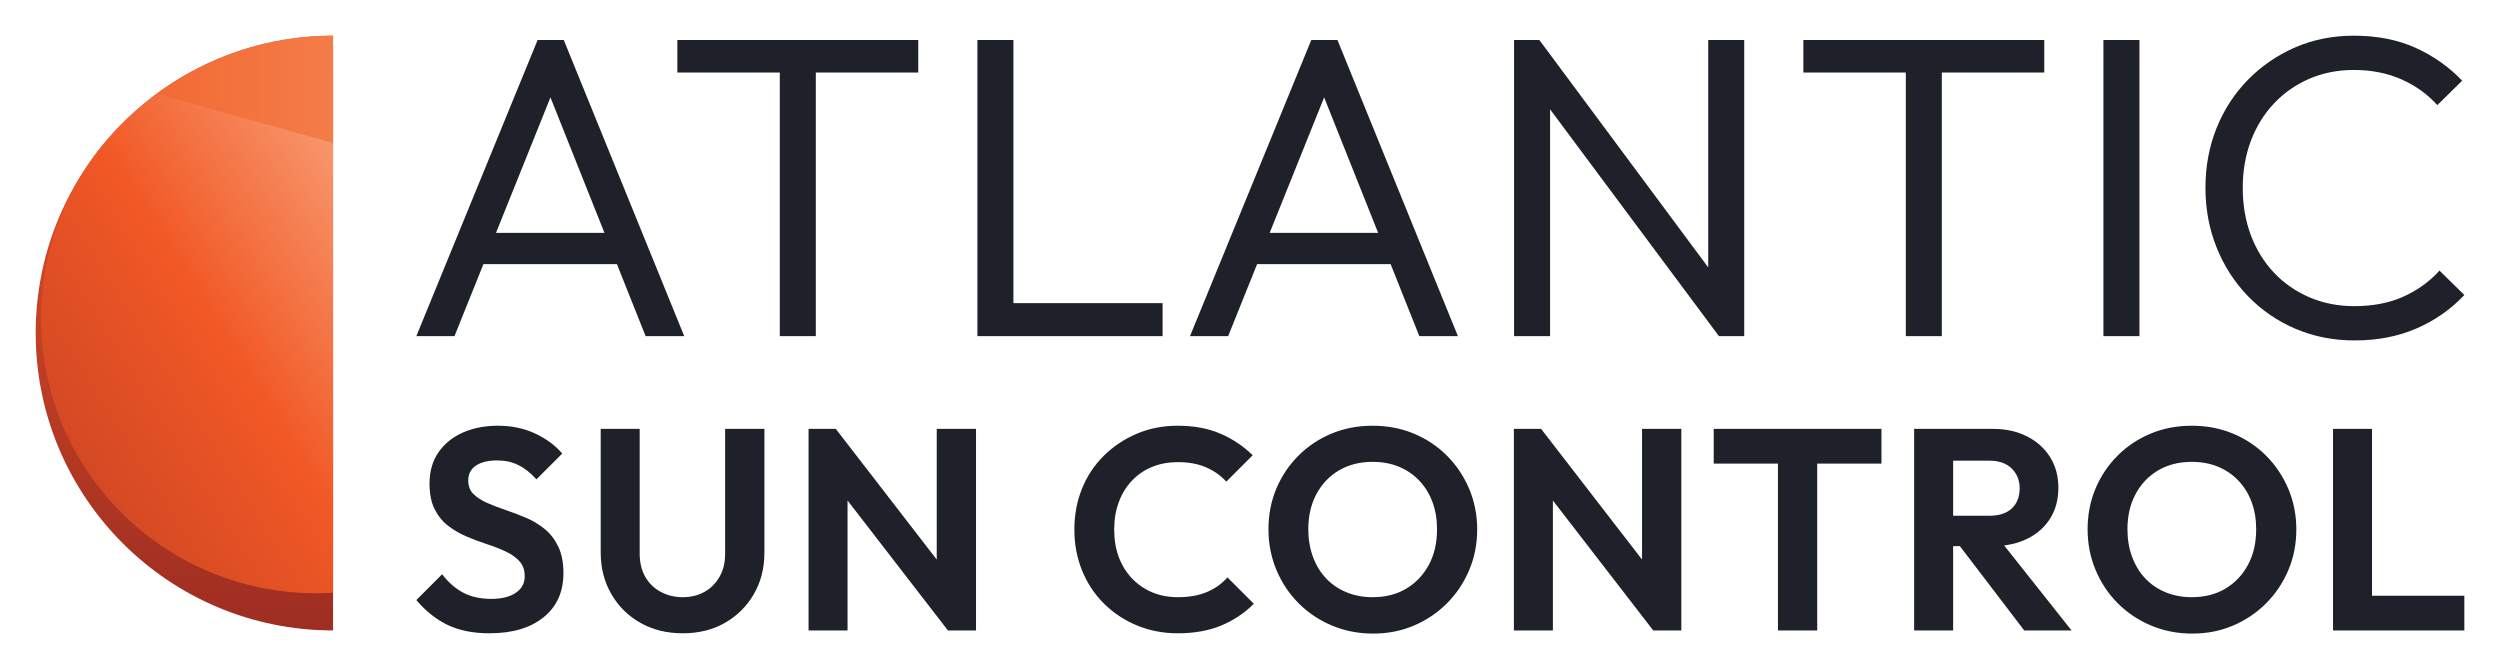
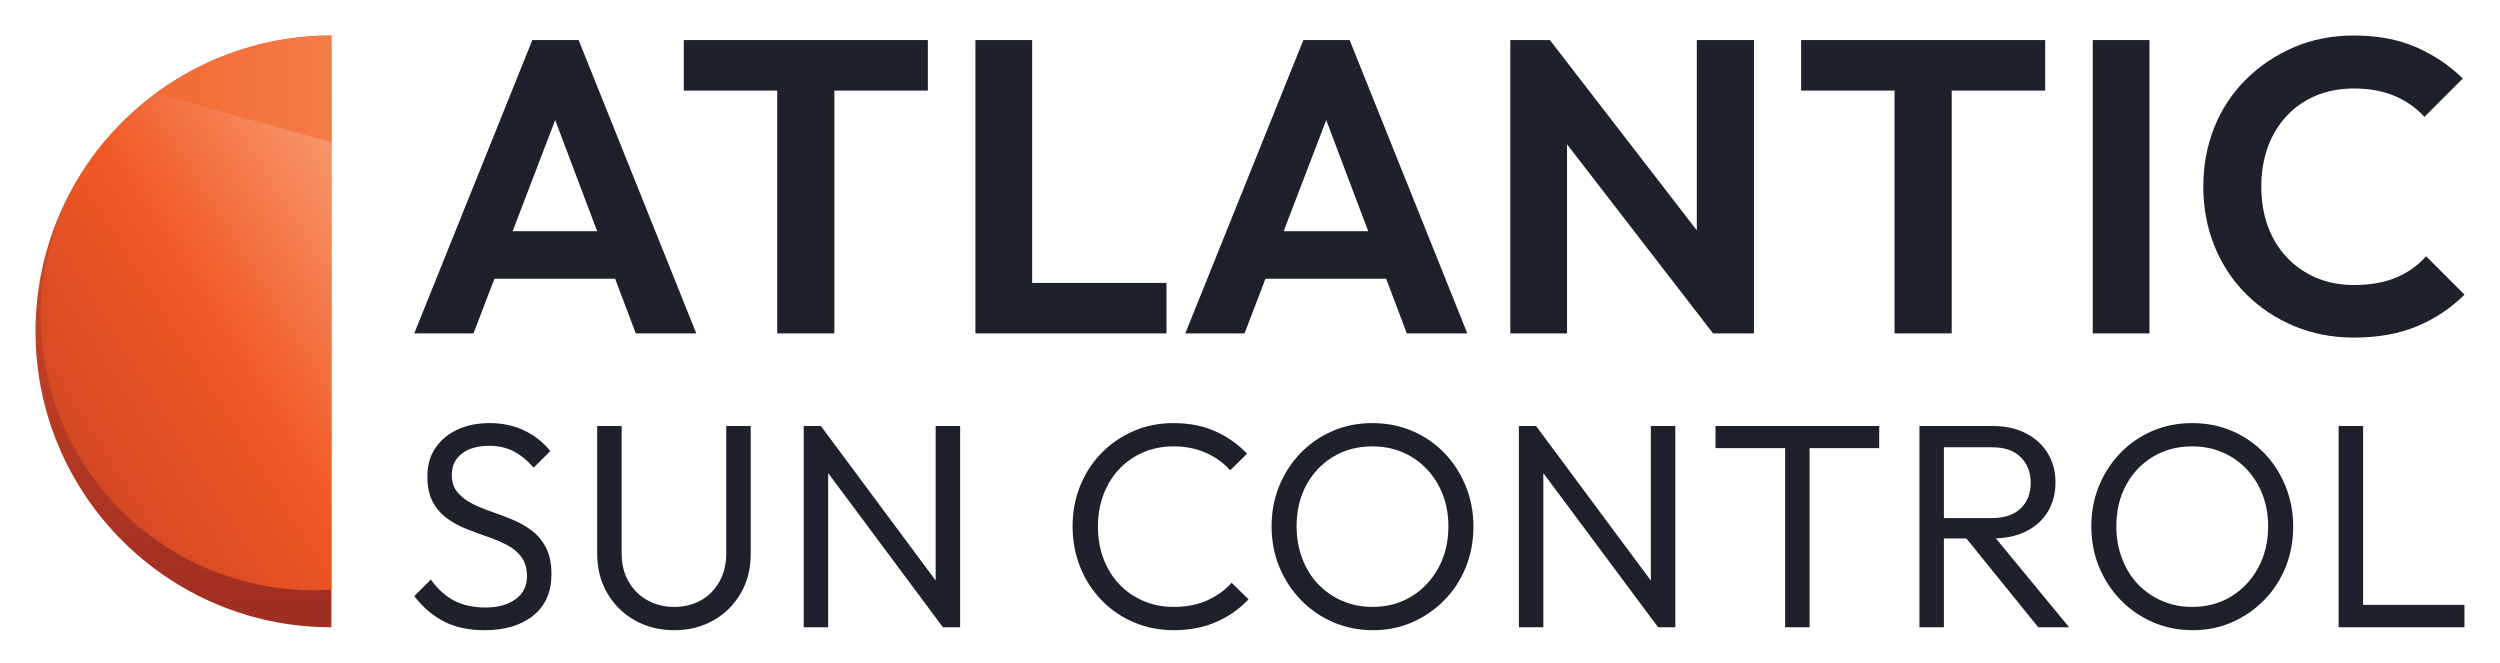
- <svg xmlns="http://www.w3.org/2000/svg" viewBox="-12.0 -12.0 840.69 224.00" width="840.69" height="224.00">
+ <svg xmlns="http://www.w3.org/2000/svg" viewBox="-12.0 -12.0 844.90 224.00" width="844.90" height="224.00">
  <defs>
    <linearGradient id="arim" x1="0" y1="0" x2="0" y2="1">
      <stop offset="0" stop-color="#F05523" />
      <stop offset=".5" stop-color="#C24024" />
      <stop offset="1" stop-color="#9E2D22" />
    </linearGradient>
    <linearGradient id="aface" x1="1" y1="0" x2=".15" y2="1">
      <stop offset="0" stop-color="#F9A77F" />
      <stop offset=".5" stop-color="#F15825" />
      <stop offset="1" stop-color="#C94324" />
    </linearGradient>
    <linearGradient id="acap" x1="0" y1="0" x2="1" y2="0">
      <stop offset="0" stop-color="#F26A34" />
      <stop offset="1" stop-color="#F47C48" />
    </linearGradient>
  </defs>
  <g transform="translate(100.00 100.00) scale(0.2439)">
    <path fill="url(#arim)" d="M0 -410A410 410 0 0 0 0 410Z" />
    <path fill="url(#aface)" d="M0 -397.94A378.7 378.7 0 1 0 0 357.94Z" />
    <path fill="url(#acap)" d="M-243 -330A410 410 0 0 1 0 -410V-262Z" />
  </g>
-   <path fill="#1E2129" transform="translate(123.10 101.04)" d="M4.9 0 45.69 -99.6H54.48L94.99 0H82.01L47.71 -86.05H52.32L17.73 0ZM23.93 -24.22V-34.74H76.11V-24.22ZM127.13 0V-96.72H139.24V0ZM92.68 -88.65V-99.6H173.69V-88.65ZM193.58 0V-99.6H205.69V0ZM201.65 0V-11.1H255.85V0ZM265.07 0 305.86 -99.6H314.65L355.16 0H342.19L307.88 -86.05H312.49L277.9 0ZM284.1 -24.22V-34.74H336.28V-24.22ZM374.04 0V-99.6H382.54L386.15 -85.47V0ZM442.94 0 380.81 -83.46 382.54 -99.6 444.52 -16.14ZM442.94 0 439.33 -13.4V-99.6H451.44V0ZM505.78 0V-96.72H517.89V0ZM471.33 -88.65V-99.6H552.34V-88.65ZM572.23 0V-99.6H584.34V0ZM656.7 1.44Q646.03 1.44 636.88 -2.45Q627.72 -6.34 620.88 -13.4Q614.03 -20.47 610.28 -29.84Q606.54 -39.21 606.54 -49.87Q606.54 -60.68 610.28 -69.98Q614.03 -79.28 620.81 -86.19Q627.58 -93.11 636.66 -97.08Q645.74 -101.04 656.41 -101.04Q668.08 -101.04 677.09 -97.01Q686.1 -92.97 692.87 -85.91L684.51 -77.69Q679.61 -83.17 672.48 -86.34Q665.34 -89.51 656.41 -89.51Q648.34 -89.51 641.49 -86.56Q634.64 -83.6 629.6 -78.27Q624.55 -72.93 621.81 -65.66Q619.08 -58.38 619.08 -49.87Q619.08 -41.22 621.81 -33.94Q624.55 -26.67 629.6 -21.33Q634.64 -16 641.56 -13.04Q648.48 -10.09 656.55 -10.09Q666.06 -10.09 673.2 -13.33Q680.33 -16.58 685.24 -22.05L693.6 -13.84Q686.82 -6.63 677.52 -2.59Q668.23 1.44 656.7 1.44Z" />
-   <path fill="#1E2129" transform="translate(125.98 200.00)" d="M26.61 0.96Q18.42 0.96 12.58 -1.83Q6.75 -4.63 2.02 -10.22L10.7 -18.9Q13.69 -14.94 17.64 -12.78Q21.6 -10.61 27.29 -10.61Q32.4 -10.61 35.43 -12.63Q38.47 -14.66 38.47 -18.22Q38.47 -21.31 36.73 -23.24Q35 -25.16 32.15 -26.51Q29.31 -27.86 25.89 -28.97Q22.46 -30.08 19.04 -31.53Q15.62 -32.97 12.78 -35.14Q9.93 -37.31 8.2 -40.74Q6.46 -44.16 6.46 -49.36Q6.46 -55.54 9.45 -59.87Q12.44 -64.21 17.64 -66.53Q22.85 -68.84 29.41 -68.84Q36.35 -68.84 41.94 -66.24Q47.53 -63.63 51.1 -59.49L42.42 -50.81Q39.43 -54.09 36.3 -55.63Q33.17 -57.17 29.21 -57.17Q24.68 -57.17 22.08 -55.44Q19.48 -53.7 19.48 -50.43Q19.48 -47.63 21.21 -45.89Q22.95 -44.16 25.79 -42.9Q28.64 -41.65 32.06 -40.49Q35.48 -39.34 38.9 -37.89Q42.33 -36.44 45.17 -34.13Q48.01 -31.82 49.75 -28.2Q51.49 -24.59 51.49 -19.28Q51.49 -9.83 44.83 -4.44Q38.18 0.96 26.61 0.96ZM91.59 0.96Q83.59 0.96 77.37 -2.56Q71.15 -6.07 67.59 -12.24Q64.02 -18.42 64.02 -26.22V-67.78H77.13V-25.84Q77.13 -21.31 79.01 -18.03Q80.89 -14.75 84.22 -12.97Q87.55 -11.18 91.59 -11.18Q95.74 -11.18 98.92 -12.97Q102.1 -14.75 103.98 -18.03Q105.86 -21.31 105.86 -25.74V-67.78H119.07V-26.13Q119.07 -18.32 115.51 -12.2Q111.94 -6.07 105.82 -2.56Q99.69 0.96 91.59 0.96ZM133.92 0V-67.78H143.08L147.03 -54.67V0ZM180.78 0 140.57 -52.06 143.08 -67.78 183.29 -15.72ZM180.78 0 177.02 -12.73V-67.78H190.23V0ZM258.1 0.96Q250.68 0.96 244.32 -1.69Q237.95 -4.34 233.18 -9.11Q228.41 -13.88 225.85 -20.25Q223.3 -26.61 223.3 -33.94Q223.3 -41.27 225.85 -47.63Q228.41 -53.99 233.18 -58.72Q237.95 -63.44 244.27 -66.14Q250.58 -68.84 258.1 -68.84Q266.2 -68.84 272.37 -66.19Q278.54 -63.54 283.27 -58.91L274.4 -50.04Q271.6 -53.12 267.55 -54.86Q263.5 -56.6 258.1 -56.6Q253.38 -56.6 249.47 -55Q245.57 -53.41 242.68 -50.38Q239.78 -47.34 238.24 -43.15Q236.7 -38.95 236.7 -33.94Q236.7 -28.83 238.24 -24.68Q239.78 -20.54 242.68 -17.5Q245.57 -14.46 249.47 -12.82Q253.38 -11.18 258.1 -11.18Q263.79 -11.18 267.89 -12.92Q271.99 -14.66 274.78 -17.84L283.65 -8.97Q278.93 -4.24 272.66 -1.64Q266.4 0.96 258.1 0.96ZM323.76 1.06Q316.34 1.06 309.93 -1.64Q303.52 -4.34 298.74 -9.11Q293.97 -13.88 291.27 -20.3Q288.57 -26.71 288.57 -34.03Q288.57 -41.36 291.22 -47.68Q293.87 -53.99 298.65 -58.77Q303.42 -63.54 309.78 -66.19Q316.15 -68.84 323.57 -68.84Q331.09 -68.84 337.45 -66.19Q343.82 -63.54 348.59 -58.77Q353.36 -53.99 356.06 -47.63Q358.76 -41.27 358.76 -33.94Q358.76 -26.61 356.06 -20.25Q353.36 -13.88 348.59 -9.11Q343.82 -4.34 337.5 -1.64Q331.19 1.06 323.76 1.06ZM323.57 -11.18Q330.13 -11.18 334.95 -14.08Q339.77 -16.97 342.52 -22.08Q345.26 -27.19 345.26 -34.03Q345.26 -39.05 343.72 -43.19Q342.18 -47.34 339.29 -50.38Q336.39 -53.41 332.44 -55.05Q328.49 -56.69 323.57 -56.69Q317.21 -56.69 312.34 -53.85Q307.47 -51 304.72 -45.89Q301.97 -40.78 301.97 -34.03Q301.97 -28.92 303.56 -24.68Q305.15 -20.44 308 -17.45Q310.84 -14.46 314.84 -12.82Q318.85 -11.18 323.57 -11.18ZM371.1 0V-67.78H380.26L384.22 -54.67V0ZM417.96 0 377.76 -52.06 380.26 -67.78 420.47 -15.72ZM417.96 0 414.2 -12.73V-67.78H427.41V0ZM459.9 0V-66.33H473.11V0ZM438.3 -56.11V-67.78H494.71V-56.11ZM515.34 -28.35V-38.57H531.06Q535.88 -38.57 538.53 -41.02Q541.18 -43.48 541.18 -47.82Q541.18 -51.78 538.53 -54.43Q535.88 -57.08 531.06 -57.08H515.34V-67.78H532.21Q538.77 -67.78 543.73 -65.22Q548.7 -62.67 551.45 -58.23Q554.2 -53.8 554.2 -48.01Q554.2 -42.04 551.45 -37.65Q548.7 -33.26 543.69 -30.8Q538.67 -28.35 532.02 -28.35ZM505.7 0V-67.78H518.81V0ZM542.72 0 520.35 -29.31 532.41 -33.07 558.63 0ZM599.22 1.06Q591.8 1.06 585.39 -1.64Q578.97 -4.34 574.2 -9.11Q569.43 -13.88 566.73 -20.3Q564.03 -26.71 564.03 -34.03Q564.03 -41.36 566.68 -47.68Q569.33 -53.99 574.11 -58.77Q578.88 -63.54 585.24 -66.19Q591.6 -68.84 599.03 -68.84Q606.55 -68.84 612.91 -66.19Q619.28 -63.54 624.05 -58.77Q628.82 -53.99 631.52 -47.63Q634.22 -41.27 634.22 -33.94Q634.22 -26.61 631.52 -20.25Q628.82 -13.88 624.05 -9.11Q619.28 -4.34 612.96 -1.64Q606.65 1.06 599.22 1.06ZM599.03 -11.18Q605.58 -11.18 610.41 -14.08Q615.23 -16.97 617.97 -22.08Q620.72 -27.19 620.72 -34.03Q620.72 -39.05 619.18 -43.19Q617.64 -47.34 614.74 -50.38Q611.85 -53.41 607.9 -55.05Q603.95 -56.69 599.03 -56.69Q592.67 -56.69 587.8 -53.85Q582.93 -51 580.18 -45.89Q577.43 -40.78 577.43 -34.03Q577.43 -28.92 579.02 -24.68Q580.61 -20.44 583.46 -17.45Q586.3 -14.46 590.3 -12.82Q594.3 -11.18 599.03 -11.18ZM646.56 0V-67.78H659.67V0ZM656.2 0V-11.67H690.72V0Z" />
+   <path fill="#1E2129" transform="translate(125.18 100.68)" d="M2.82 0 42.72 -99.13H58.38L98.14 0H77.69L46.95 -81.36H54L22.84 0ZM23.97 -18.47V-34.55H77.27V-18.47ZM125.49 0V-97.01H144.81V0ZM93.91 -82.06V-99.13H176.4V-82.06ZM192.47 0V-99.13H211.65V0ZM206.57 0V-17.06H257.05V0ZM263.4 0 303.3 -99.13H318.95L358.72 0H338.27L307.53 -81.36H314.58L283.42 0ZM284.55 -18.47V-34.55H337.85V-18.47ZM373.24 0V-99.13H386.63L392.42 -79.95V0ZM441.77 0 382.97 -76.14 386.63 -99.13 445.43 -22.98ZM441.77 0 436.27 -18.61V-99.13H455.59V0ZM503.1 0V-97.01H522.42V0ZM471.52 -82.06V-99.13H554.01V-82.06ZM570.08 0V-99.13H589.26V0ZM658.35 1.41Q647.49 1.41 638.19 -2.47Q628.88 -6.35 621.9 -13.32Q614.92 -20.3 611.18 -29.61Q607.45 -38.92 607.45 -49.63Q607.45 -60.35 611.18 -69.66Q614.92 -78.96 621.9 -85.87Q628.88 -92.78 638.12 -96.73Q647.35 -100.68 658.35 -100.68Q670.19 -100.68 679.22 -96.8Q688.24 -92.92 695.15 -86.15L682.18 -73.18Q678.09 -77.69 672.17 -80.23Q666.25 -82.77 658.35 -82.77Q651.44 -82.77 645.73 -80.44Q640.02 -78.12 635.79 -73.67Q631.56 -69.23 629.3 -63.1Q627.05 -56.97 627.05 -49.63Q627.05 -42.16 629.3 -36.1Q631.56 -30.03 635.79 -25.59Q640.02 -21.15 645.73 -18.75Q651.44 -16.36 658.35 -16.36Q666.67 -16.36 672.66 -18.89Q678.65 -21.43 682.74 -26.09L695.72 -13.11Q688.81 -6.2 679.64 -2.4Q670.48 1.41 658.35 1.41Z" />
+   <path fill="#1E2129" transform="translate(124.55 200.00)" d="M27.17 0.98Q19.2 0.98 13.49 -1.97Q7.78 -4.92 3.45 -10.53L9.06 -16.15Q12.4 -11.42 16.84 -9.06Q21.27 -6.69 27.57 -6.69Q33.87 -6.69 37.71 -9.5Q41.55 -12.31 41.55 -17.23Q41.55 -21.17 39.72 -23.68Q37.9 -26.19 34.9 -27.76Q31.9 -29.34 28.3 -30.57Q24.71 -31.8 21.12 -33.23Q17.52 -34.65 14.52 -36.82Q11.52 -38.99 9.7 -42.38Q7.88 -45.78 7.88 -51Q7.88 -56.61 10.63 -60.65Q13.39 -64.68 18.11 -66.85Q22.84 -69.01 28.85 -69.01Q35.54 -69.01 40.76 -66.45Q45.98 -63.89 49.42 -59.56L43.81 -53.95Q40.66 -57.59 37.07 -59.46Q33.47 -61.33 28.75 -61.33Q23.04 -61.33 19.59 -58.73Q16.15 -56.12 16.15 -51.49Q16.15 -47.95 18.02 -45.68Q19.89 -43.42 22.84 -41.89Q25.79 -40.36 29.39 -39.13Q32.98 -37.9 36.57 -36.43Q40.17 -34.95 43.17 -32.69Q46.17 -30.42 47.99 -26.88Q49.82 -23.33 49.82 -17.92Q49.82 -8.96 43.71 -3.99Q37.61 0.98 27.17 0.98ZM91.36 0.98Q83.88 0.98 77.97 -2.36Q72.07 -5.71 68.67 -11.57Q65.27 -17.43 65.27 -24.81V-68.03H73.54V-25.1Q73.54 -19.49 75.91 -15.41Q78.27 -11.32 82.3 -9.11Q86.34 -6.89 91.26 -6.89Q96.38 -6.89 100.32 -9.11Q104.26 -11.32 106.57 -15.41Q108.89 -19.49 108.89 -25.01V-68.03H117.16V-24.71Q117.16 -17.33 113.81 -11.52Q110.46 -5.71 104.6 -2.36Q98.75 0.98 91.36 0.98ZM135.07 0V-68.03H140.88L143.34 -58.38V0ZM182.13 0 139.7 -57 140.88 -68.03 183.22 -11.03ZM182.13 0 179.67 -9.16V-68.03H187.94V0ZM260.2 0.98Q252.92 0.98 246.67 -1.67Q240.42 -4.33 235.74 -9.16Q231.06 -13.98 228.5 -20.38Q225.94 -26.78 225.94 -34.06Q225.94 -41.45 228.5 -47.8Q231.06 -54.15 235.69 -58.87Q240.32 -63.6 246.52 -66.31Q252.72 -69.01 260.01 -69.01Q267.98 -69.01 274.14 -66.26Q280.29 -63.5 284.92 -58.68L279.21 -53.06Q275.86 -56.81 270.99 -58.97Q266.11 -61.14 260.01 -61.14Q254.49 -61.14 249.82 -59.12Q245.14 -57.1 241.7 -53.46Q238.25 -49.82 236.38 -44.84Q234.51 -39.87 234.51 -34.06Q234.51 -28.16 236.38 -23.19Q238.25 -18.21 241.7 -14.57Q245.14 -10.93 249.87 -8.91Q254.59 -6.89 260.11 -6.89Q266.6 -6.89 271.48 -9.11Q276.35 -11.32 279.7 -15.06L285.41 -9.45Q280.78 -4.53 274.43 -1.77Q268.08 0.98 260.2 0.98ZM327.45 0.98Q320.26 0.98 314.01 -1.72Q307.76 -4.43 303.08 -9.25Q298.4 -14.08 295.79 -20.43Q293.19 -26.78 293.19 -34.16Q293.19 -41.45 295.79 -47.8Q298.4 -54.15 303.03 -58.92Q307.66 -63.7 313.86 -66.36Q320.06 -69.01 327.25 -69.01Q334.54 -69.01 340.74 -66.36Q346.94 -63.7 351.57 -58.92Q356.19 -54.15 358.8 -47.75Q361.41 -41.35 361.41 -34.06Q361.41 -26.68 358.85 -20.33Q356.29 -13.98 351.62 -9.21Q346.94 -4.43 340.79 -1.72Q334.63 0.98 327.45 0.98ZM327.25 -6.89Q334.73 -6.89 340.49 -10.44Q346.25 -13.98 349.6 -20.13Q352.95 -26.29 352.95 -34.16Q352.95 -39.97 351.03 -44.89Q349.11 -49.82 345.66 -53.46Q342.21 -57.1 337.54 -59.12Q332.86 -61.14 327.25 -61.14Q319.77 -61.14 314.01 -57.64Q308.25 -54.15 304.95 -48.09Q301.65 -42.04 301.65 -34.16Q301.65 -28.26 303.57 -23.23Q305.49 -18.21 308.89 -14.62Q312.29 -11.03 317.01 -8.96Q321.74 -6.89 327.25 -6.89ZM376.77 0V-68.03H382.58L385.04 -58.38V0ZM423.83 0 381.4 -57 382.58 -68.03 424.91 -11.03ZM423.83 0 421.37 -9.16V-68.03H429.64V0ZM466.75 0V-66.06H475.02V0ZM443.22 -60.55V-68.03H498.55V-60.55ZM517.55 -30.03V-36.92H536.65Q542.96 -36.92 546.35 -40.17Q549.75 -43.42 549.75 -48.83Q549.75 -54.05 546.4 -57.45Q543.05 -60.84 536.75 -60.84H517.55V-68.03H536.85Q543.35 -68.03 548.12 -65.57Q552.9 -63.11 555.51 -58.82Q558.12 -54.54 558.12 -49.03Q558.12 -43.32 555.51 -39.04Q552.9 -34.75 548.12 -32.39Q543.35 -30.03 536.85 -30.03ZM512.14 0V-68.03H520.41V0ZM552.31 0 527.2 -31.01 535.08 -33.57 562.74 0ZM604.49 0.98Q597.3 0.98 591.05 -1.72Q584.8 -4.43 580.12 -9.25Q575.44 -14.08 572.83 -20.43Q570.23 -26.78 570.23 -34.16Q570.23 -41.45 572.83 -47.8Q575.44 -54.15 580.07 -58.92Q584.7 -63.7 590.9 -66.36Q597.1 -69.01 604.29 -69.01Q611.58 -69.01 617.78 -66.36Q623.98 -63.7 628.61 -58.92Q633.23 -54.15 635.84 -47.75Q638.45 -41.35 638.45 -34.06Q638.45 -26.68 635.89 -20.33Q633.33 -13.98 628.66 -9.21Q623.98 -4.43 617.83 -1.72Q611.67 0.98 604.49 0.98ZM604.29 -6.89Q611.77 -6.89 617.53 -10.44Q623.29 -13.98 626.64 -20.13Q629.99 -26.29 629.99 -34.16Q629.99 -39.97 628.07 -44.89Q626.15 -49.82 622.7 -53.46Q619.25 -57.1 614.58 -59.12Q609.9 -61.14 604.29 -61.14Q596.81 -61.14 591.05 -57.64Q585.29 -54.15 581.99 -48.09Q578.69 -42.04 578.69 -34.16Q578.69 -28.26 580.61 -23.23Q582.53 -18.21 585.93 -14.62Q589.33 -11.03 594.05 -8.96Q598.78 -6.89 604.29 -6.89ZM653.81 0V-68.03H662.08V0ZM659.32 0V-7.58H696.34V0Z" />
</svg>
